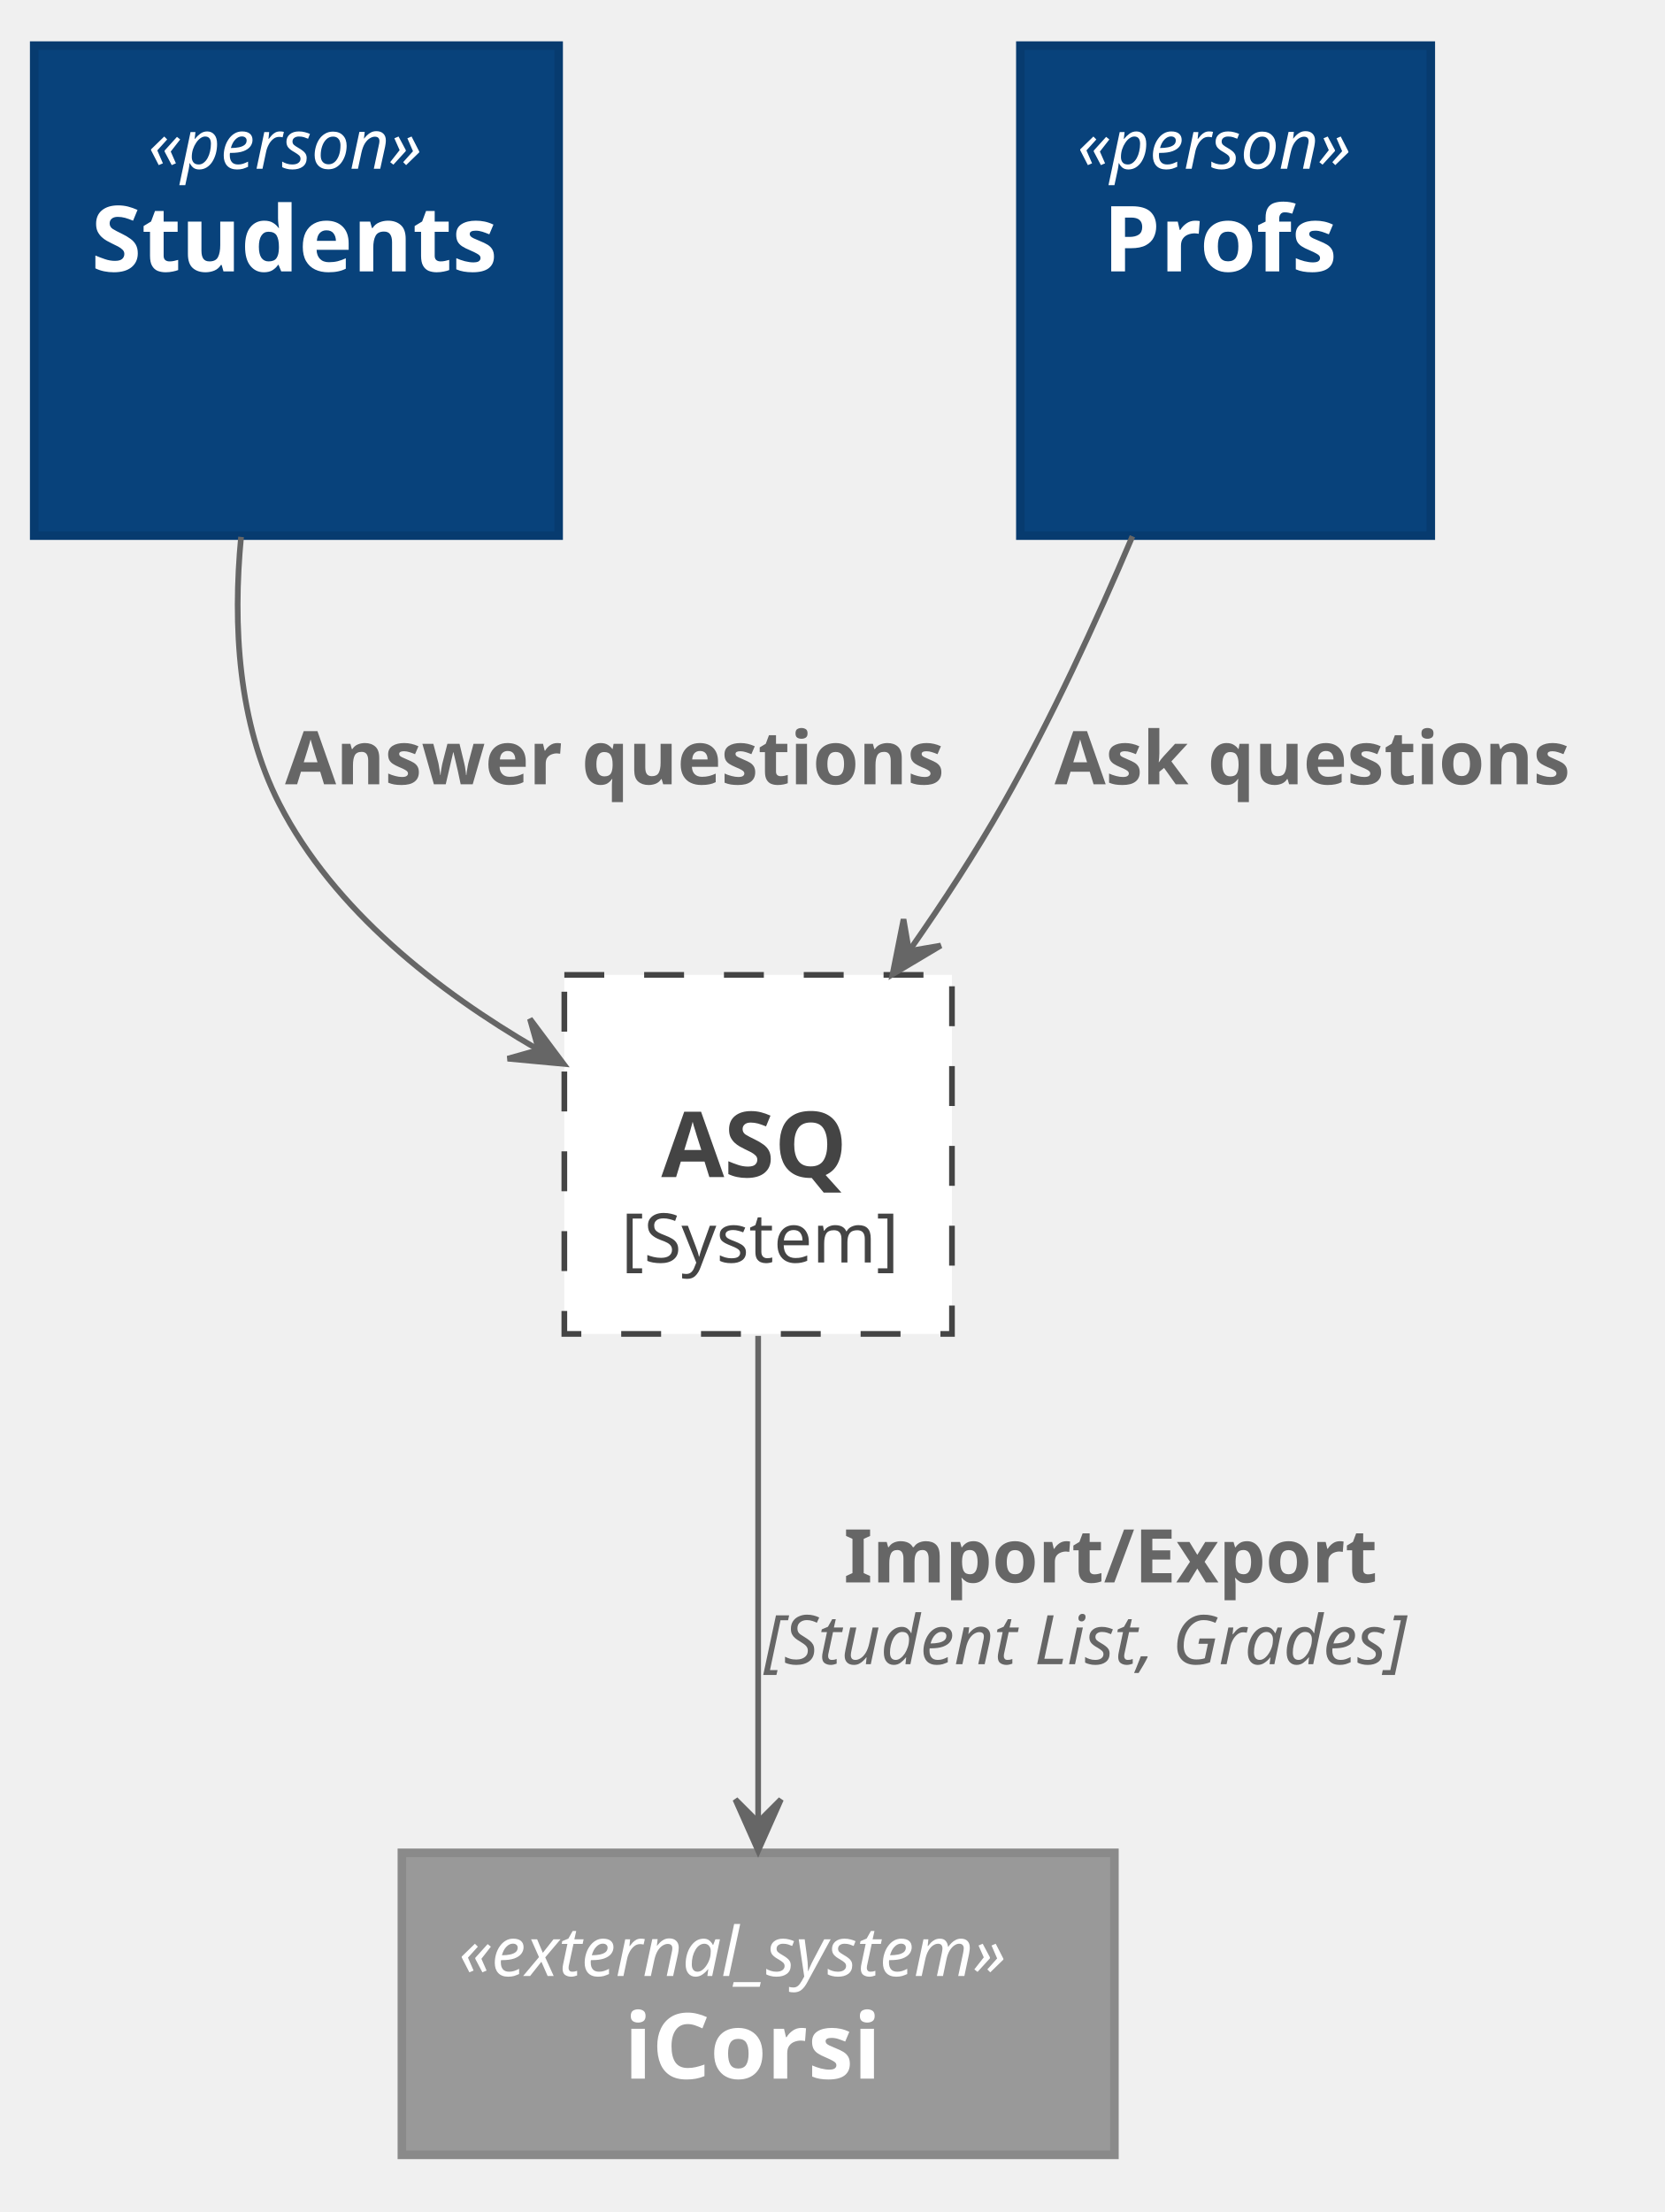
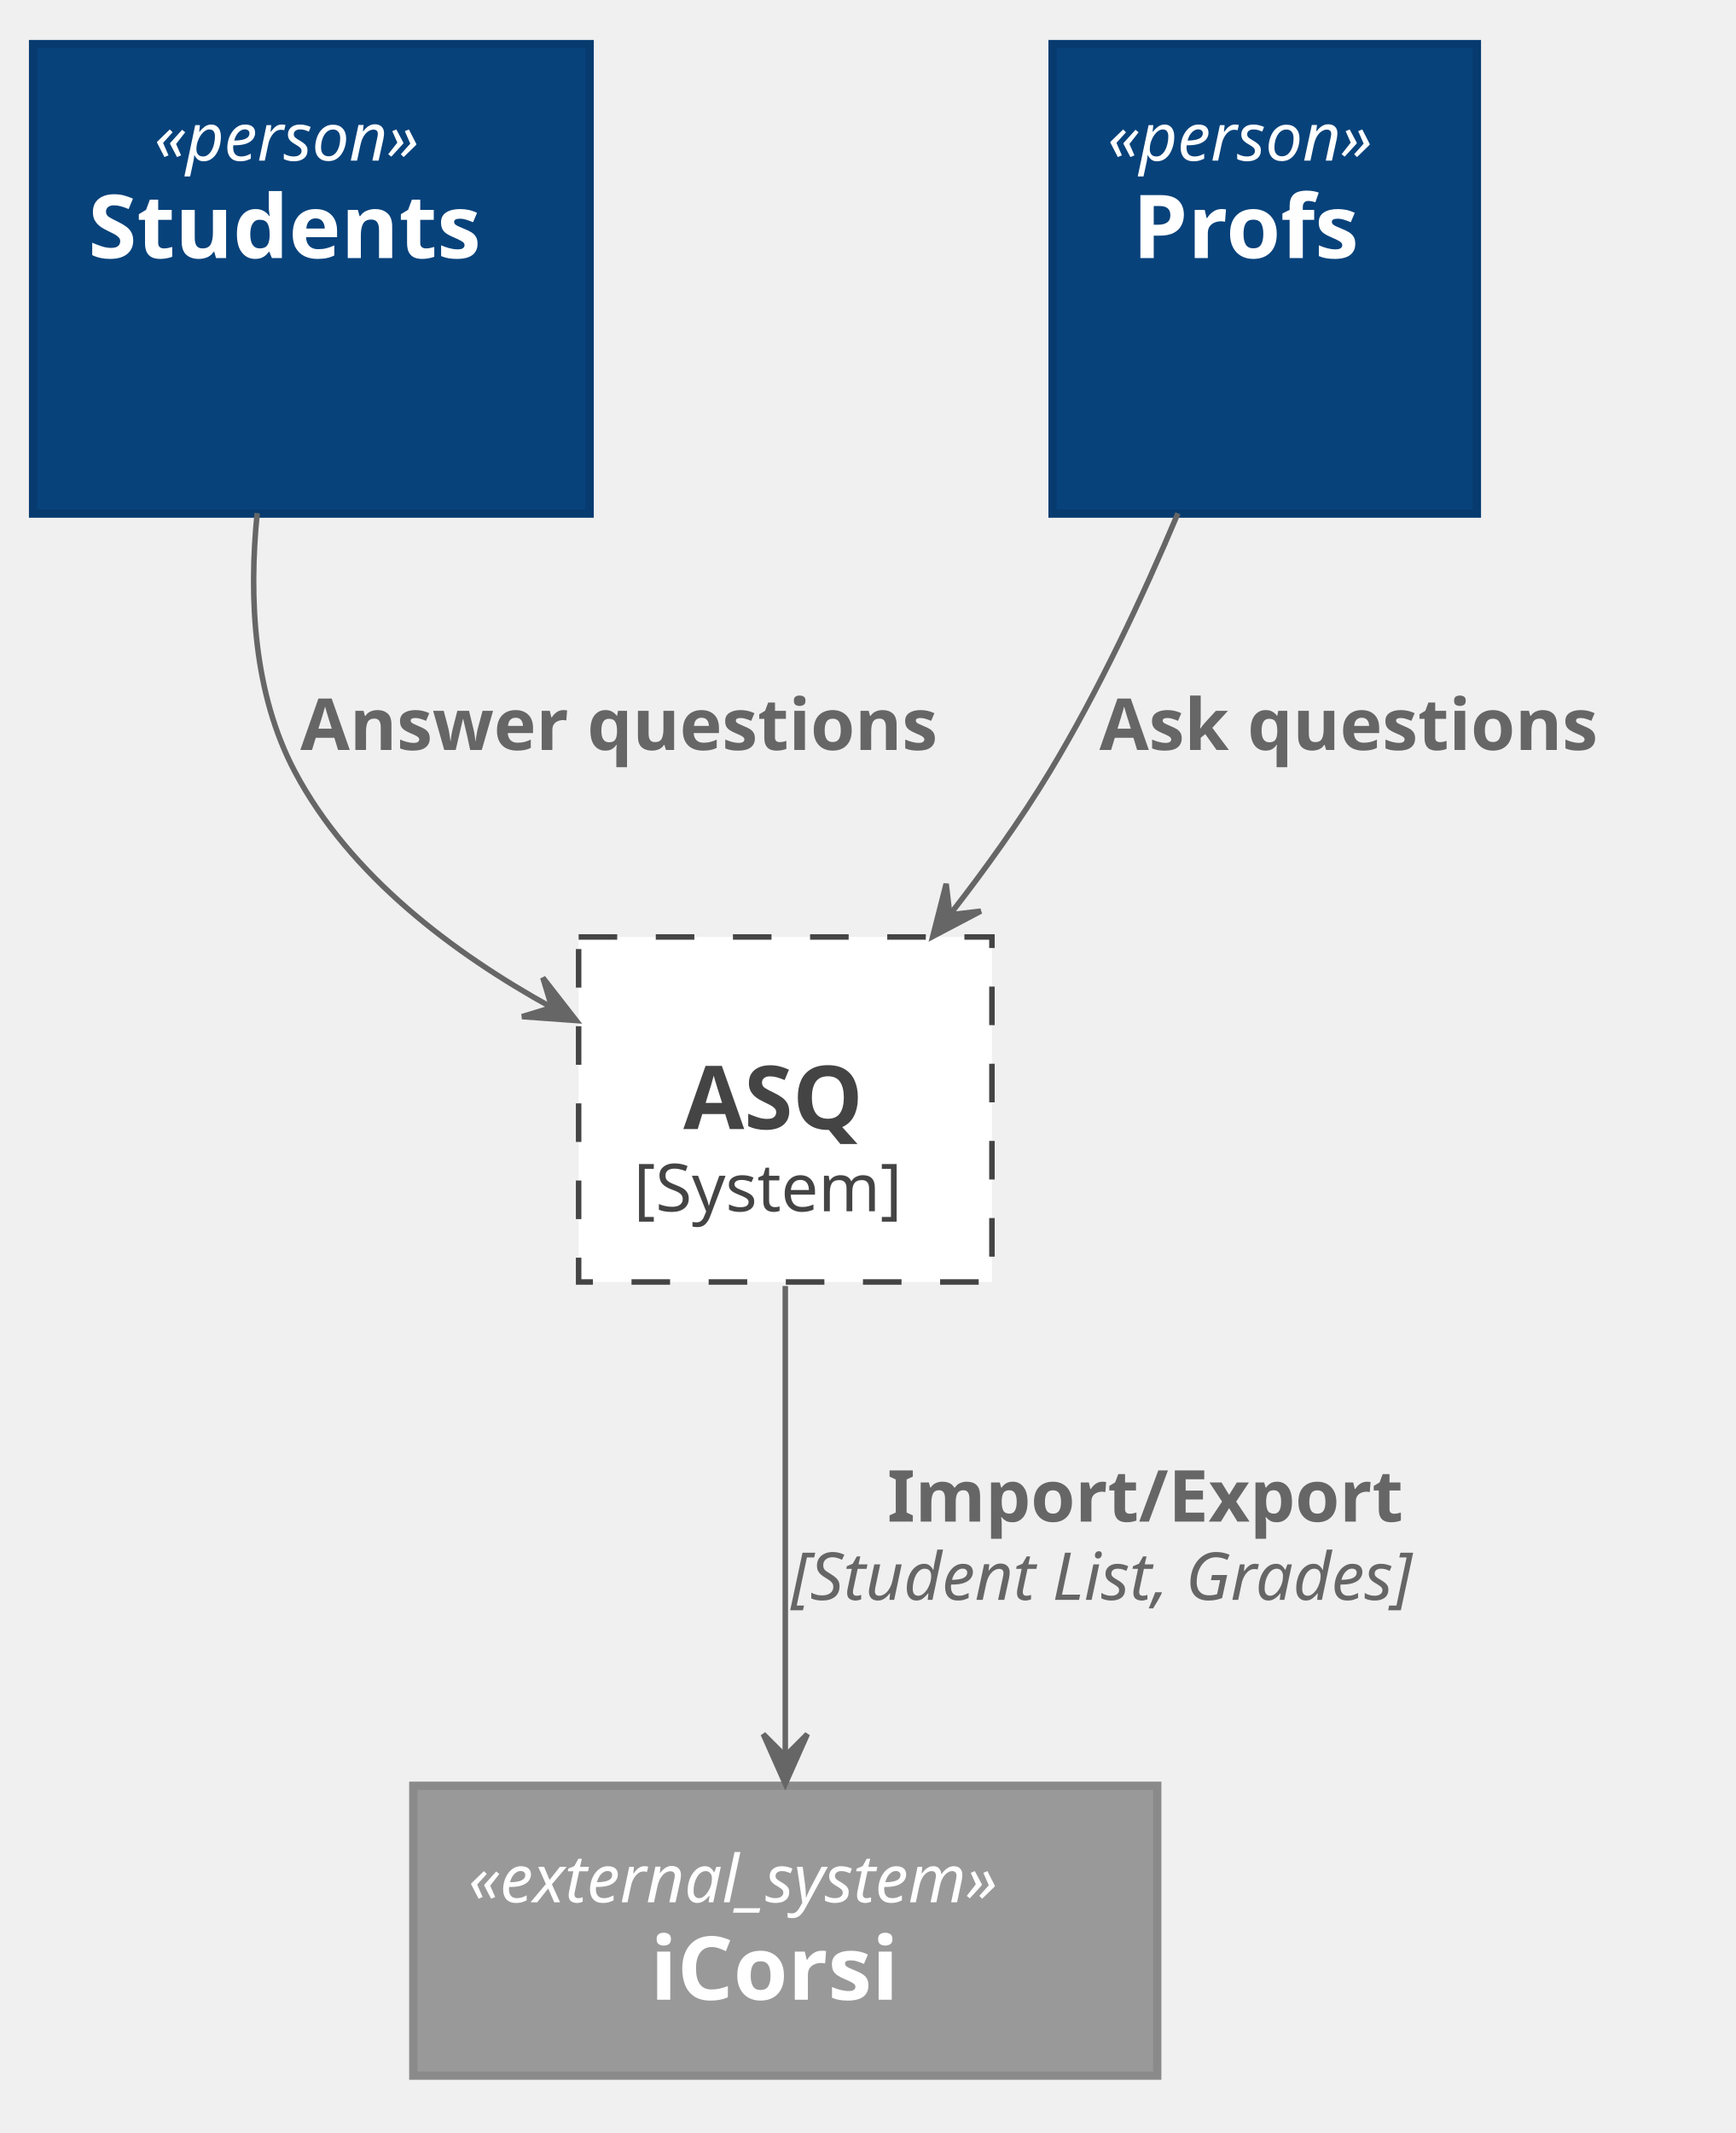
- <svg xmlns="http://www.w3.org/2000/svg" contentScriptType="application/ecmascript" contentStyleType="text/css" height="388px" preserveAspectRatio="none" style="width:292px;height:388px;" version="1.1" viewBox="0 0 292 388" width="292px" zoomAndPan="magnify">
+ <svg xmlns="http://www.w3.org/2000/svg" contentScriptType="application/ecmascript" contentStyleType="text/css" height="387px" preserveAspectRatio="none" style="width:315px;height:387px;" version="1.1" viewBox="0 0 315 387" width="315px" zoomAndPan="magnify">
  <defs />
  <g>
-     <rect fill="#FFFFFF" height="62.977" style="stroke: #444444; stroke-width: 1.0; stroke-dasharray: 7.0,7.0;" width="68" x="99" y="171" />
-     <text fill="#000000" font-family="sans-serif" font-size="0" font-style="italic" lengthAdjust="spacingAndGlyphs" textLength="0" x="133" y="181">«boundary»</text>
-     <text fill="#444444" font-family="sans-serif" font-size="16" font-weight="bold" lengthAdjust="spacingAndGlyphs" textLength="34" x="116" y="206.469">ASQ</text>
-     <text fill="#444444" font-family="sans-serif" font-size="12" lengthAdjust="spacingAndGlyphs" textLength="48" x="109" y="221.445">[System]</text>
-     <rect fill="#08427B" height="85.953" style="stroke: #073B6F; stroke-width: 1.5;" width="92" x="6" y="8" />
-     <text fill="#FFFFFF" font-family="sans-serif" font-size="12" font-style="italic" lengthAdjust="spacingAndGlyphs" textLength="52" x="26" y="29.602">«person»</text>
-     <text fill="#FFFFFF" font-family="sans-serif" font-size="16" font-weight="bold" lengthAdjust="spacingAndGlyphs" textLength="72" x="16" y="47.602">Students</text>
-     <text fill="#FFFFFF" font-family="sans-serif" font-size="14" lengthAdjust="spacingAndGlyphs" textLength="0" x="54" y="64.512" />
-     <text fill="#FFFFFF" font-family="sans-serif" font-size="14" lengthAdjust="spacingAndGlyphs" textLength="0" x="54" y="81" />
-     <rect fill="#08427B" height="85.953" style="stroke: #073B6F; stroke-width: 1.5;" width="72" x="179" y="8" />
-     <text fill="#FFFFFF" font-family="sans-serif" font-size="12" font-style="italic" lengthAdjust="spacingAndGlyphs" textLength="52" x="189" y="29.602">«person»</text>
-     <text fill="#FFFFFF" font-family="sans-serif" font-size="16" font-weight="bold" lengthAdjust="spacingAndGlyphs" textLength="43" x="193.5" y="47.602">Profs</text>
-     <text fill="#FFFFFF" font-family="sans-serif" font-size="14" lengthAdjust="spacingAndGlyphs" textLength="0" x="217" y="64.512" />
-     <text fill="#FFFFFF" font-family="sans-serif" font-size="14" lengthAdjust="spacingAndGlyphs" textLength="0" x="217" y="81" />
-     <rect fill="#999999" height="52.977" style="stroke: #8A8A8A; stroke-width: 1.5;" width="125" x="70.5" y="325" />
-     <text fill="#FFFFFF" font-family="sans-serif" font-size="12" font-style="italic" lengthAdjust="spacingAndGlyphs" textLength="105" x="80.5" y="346.602">«external_system»</text>
-     <text fill="#FFFFFF" font-family="sans-serif" font-size="16" font-weight="bold" lengthAdjust="spacingAndGlyphs" textLength="47" x="109.5" y="364.602">iCorsi</text>
-     <path d="M42.29,94.18 C40.81,109.65 41.74,126.83 49,141 C58.58,159.72 76.95,173.96 94.08,183.91 " fill="none" id="user_s-&gt;boundary" style="stroke: #666666; stroke-width: 1.0;" />
-     <polygon fill="#666666" points="98.86,186.61,92.966,178.72,94.499,184.165,89.053,185.698,98.86,186.61" style="stroke: #666666; stroke-width: 1.0;" />
-     <text fill="#666666" font-family="sans-serif" font-size="13" font-weight="bold" lengthAdjust="spacingAndGlyphs" textLength="121" x="50" y="137.568">Answer questions</text>
-     <path d="M198.66,94.07 C192.24,109.19 184.4,126.18 176,141 C171.18,149.51 165.43,158.3 159.73,166.45 " fill="none" id="user_p-&gt;boundary" style="stroke: #666666; stroke-width: 1.0;" />
-     <polygon fill="#666666" points="156.58,170.9,165.039,165.856,159.464,166.816,158.505,161.241,156.58,170.9" style="stroke: #666666; stroke-width: 1.0;" />
-     <text fill="#666666" font-family="sans-serif" font-size="13" font-weight="bold" lengthAdjust="spacingAndGlyphs" textLength="95" x="185" y="137.568">Ask questions</text>
-     <path d="M133,234.32 C133,259.31 133,294.38 133,319.44 " fill="none" id="boundary-&gt;icorsi" style="stroke: #666666; stroke-width: 1.0;" />
-     <polygon fill="#666666" points="133,324.63,137,315.63,133,319.63,129,315.63,133,324.63" style="stroke: #666666; stroke-width: 1.0;" />
-     <text fill="#666666" font-family="sans-serif" font-size="13" font-weight="bold" lengthAdjust="spacingAndGlyphs" textLength="96" x="148" y="277.568">Import/Export</text>
-     <text fill="#666666" font-family="sans-serif" font-size="12" font-style="italic" lengthAdjust="spacingAndGlyphs" textLength="124" x="134" y="291.912">[Student List, Grades]</text>
+     <rect fill="#FFFFFF" height="62.594" style="stroke: #444444; stroke-width: 1.0; stroke-dasharray: 7.0,7.0;" width="75" x="105" y="170" />
+     <text fill="#000000" font-family="sans-serif" font-size="0" font-style="italic" lengthAdjust="spacingAndGlyphs" textLength="0" x="142.5" y="180">«boundary»</text>
+     <text fill="#444444" font-family="sans-serif" font-size="16" font-weight="bold" lengthAdjust="spacingAndGlyphs" textLength="37" x="124" y="204.852">ASQ</text>
+     <text fill="#444444" font-family="sans-serif" font-size="12" lengthAdjust="spacingAndGlyphs" textLength="55" x="115" y="219.764">[System]</text>
+     <rect fill="#08427B" height="85.188" style="stroke: #073B6F; stroke-width: 1.5;" width="101" x="6" y="8" />
+     <text fill="#FFFFFF" font-family="sans-serif" font-size="12" font-style="italic" lengthAdjust="spacingAndGlyphs" textLength="57" x="28" y="29.139">«person»</text>
+     <text fill="#FFFFFF" font-family="sans-serif" font-size="16" font-weight="bold" lengthAdjust="spacingAndGlyphs" textLength="81" x="16" y="46.82">Students</text>
+     <text fill="#FFFFFF" font-family="sans-serif" font-size="14" lengthAdjust="spacingAndGlyphs" textLength="0" x="58.5" y="63.589" />
+     <text fill="#FFFFFF" font-family="sans-serif" font-size="14" lengthAdjust="spacingAndGlyphs" textLength="0" x="58.5" y="79.886" />
+     <rect fill="#08427B" height="85.188" style="stroke: #073B6F; stroke-width: 1.5;" width="77" x="191" y="8" />
+     <text fill="#FFFFFF" font-family="sans-serif" font-size="12" font-style="italic" lengthAdjust="spacingAndGlyphs" textLength="57" x="201" y="29.139">«person»</text>
+     <text fill="#FFFFFF" font-family="sans-serif" font-size="16" font-weight="bold" lengthAdjust="spacingAndGlyphs" textLength="48" x="205.5" y="46.82">Profs</text>
+     <text fill="#FFFFFF" font-family="sans-serif" font-size="14" lengthAdjust="spacingAndGlyphs" textLength="0" x="231.5" y="63.589" />
+     <text fill="#FFFFFF" font-family="sans-serif" font-size="14" lengthAdjust="spacingAndGlyphs" textLength="0" x="231.5" y="79.886" />
+     <rect fill="#999999" height="52.594" style="stroke: #8A8A8A; stroke-width: 1.5;" width="135" x="75" y="324" />
+     <text fill="#FFFFFF" font-family="sans-serif" font-size="12" font-style="italic" lengthAdjust="spacingAndGlyphs" textLength="115" x="85" y="345.139">«external_system»</text>
+     <text fill="#FFFFFF" font-family="sans-serif" font-size="16" font-weight="bold" lengthAdjust="spacingAndGlyphs" textLength="49" x="118" y="362.82">iCorsi</text>
+     <path d="M46.67,93.1 C45.11,108.61 46.02,125.87 53.5,140 C63.49,158.88 82.31,172.96 100.07,182.76 " fill="none" id="user_s-&gt;boundary" style="stroke: #666666; stroke-width: 1.0;" />
+     <polygon fill="#666666" points="104.56,185.16,98.505,177.392,100.149,182.805,94.737,184.449,104.56,185.16" style="stroke: #666666; stroke-width: 1.0;" />
+     <text fill="#666666" font-family="sans-serif" font-size="13" font-weight="bold" lengthAdjust="spacingAndGlyphs" textLength="131" x="54.5" y="136.067">Answer questions</text>
+     <path d="M213.75,93.13 C207.34,108.31 199.35,125.34 190.5,140 C185.2,148.78 178.79,157.71 172.39,165.93 " fill="none" id="user_p-&gt;boundary" style="stroke: #666666; stroke-width: 1.0;" />
+     <polygon fill="#666666" points="169.26,169.9,177.975,165.313,172.357,165.975,171.695,160.357,169.26,169.9" style="stroke: #666666; stroke-width: 1.0;" />
+     <text fill="#666666" font-family="sans-serif" font-size="13" font-weight="bold" lengthAdjust="spacingAndGlyphs" textLength="104" x="199.5" y="136.067">Ask questions</text>
+     <path d="M142.5,233.32 C142.5,258.31 142.5,293.38 142.5,318.44 " fill="none" id="boundary-&gt;icorsi" style="stroke: #666666; stroke-width: 1.0;" />
+     <polygon fill="#666666" points="142.5,323.63,146.5,314.63,142.5,318.63,138.5,314.63,142.5,323.63" style="stroke: #666666; stroke-width: 1.0;" />
+     <text fill="#666666" font-family="sans-serif" font-size="13" font-weight="bold" lengthAdjust="spacingAndGlyphs" textLength="102" x="161" y="276.067">Import/Export</text>
+     <text fill="#666666" font-family="sans-serif" font-size="12" font-style="italic" lengthAdjust="spacingAndGlyphs" textLength="137" x="143.5" y="290.272">[Student List, Grades]</text>
  </g>
</svg>
